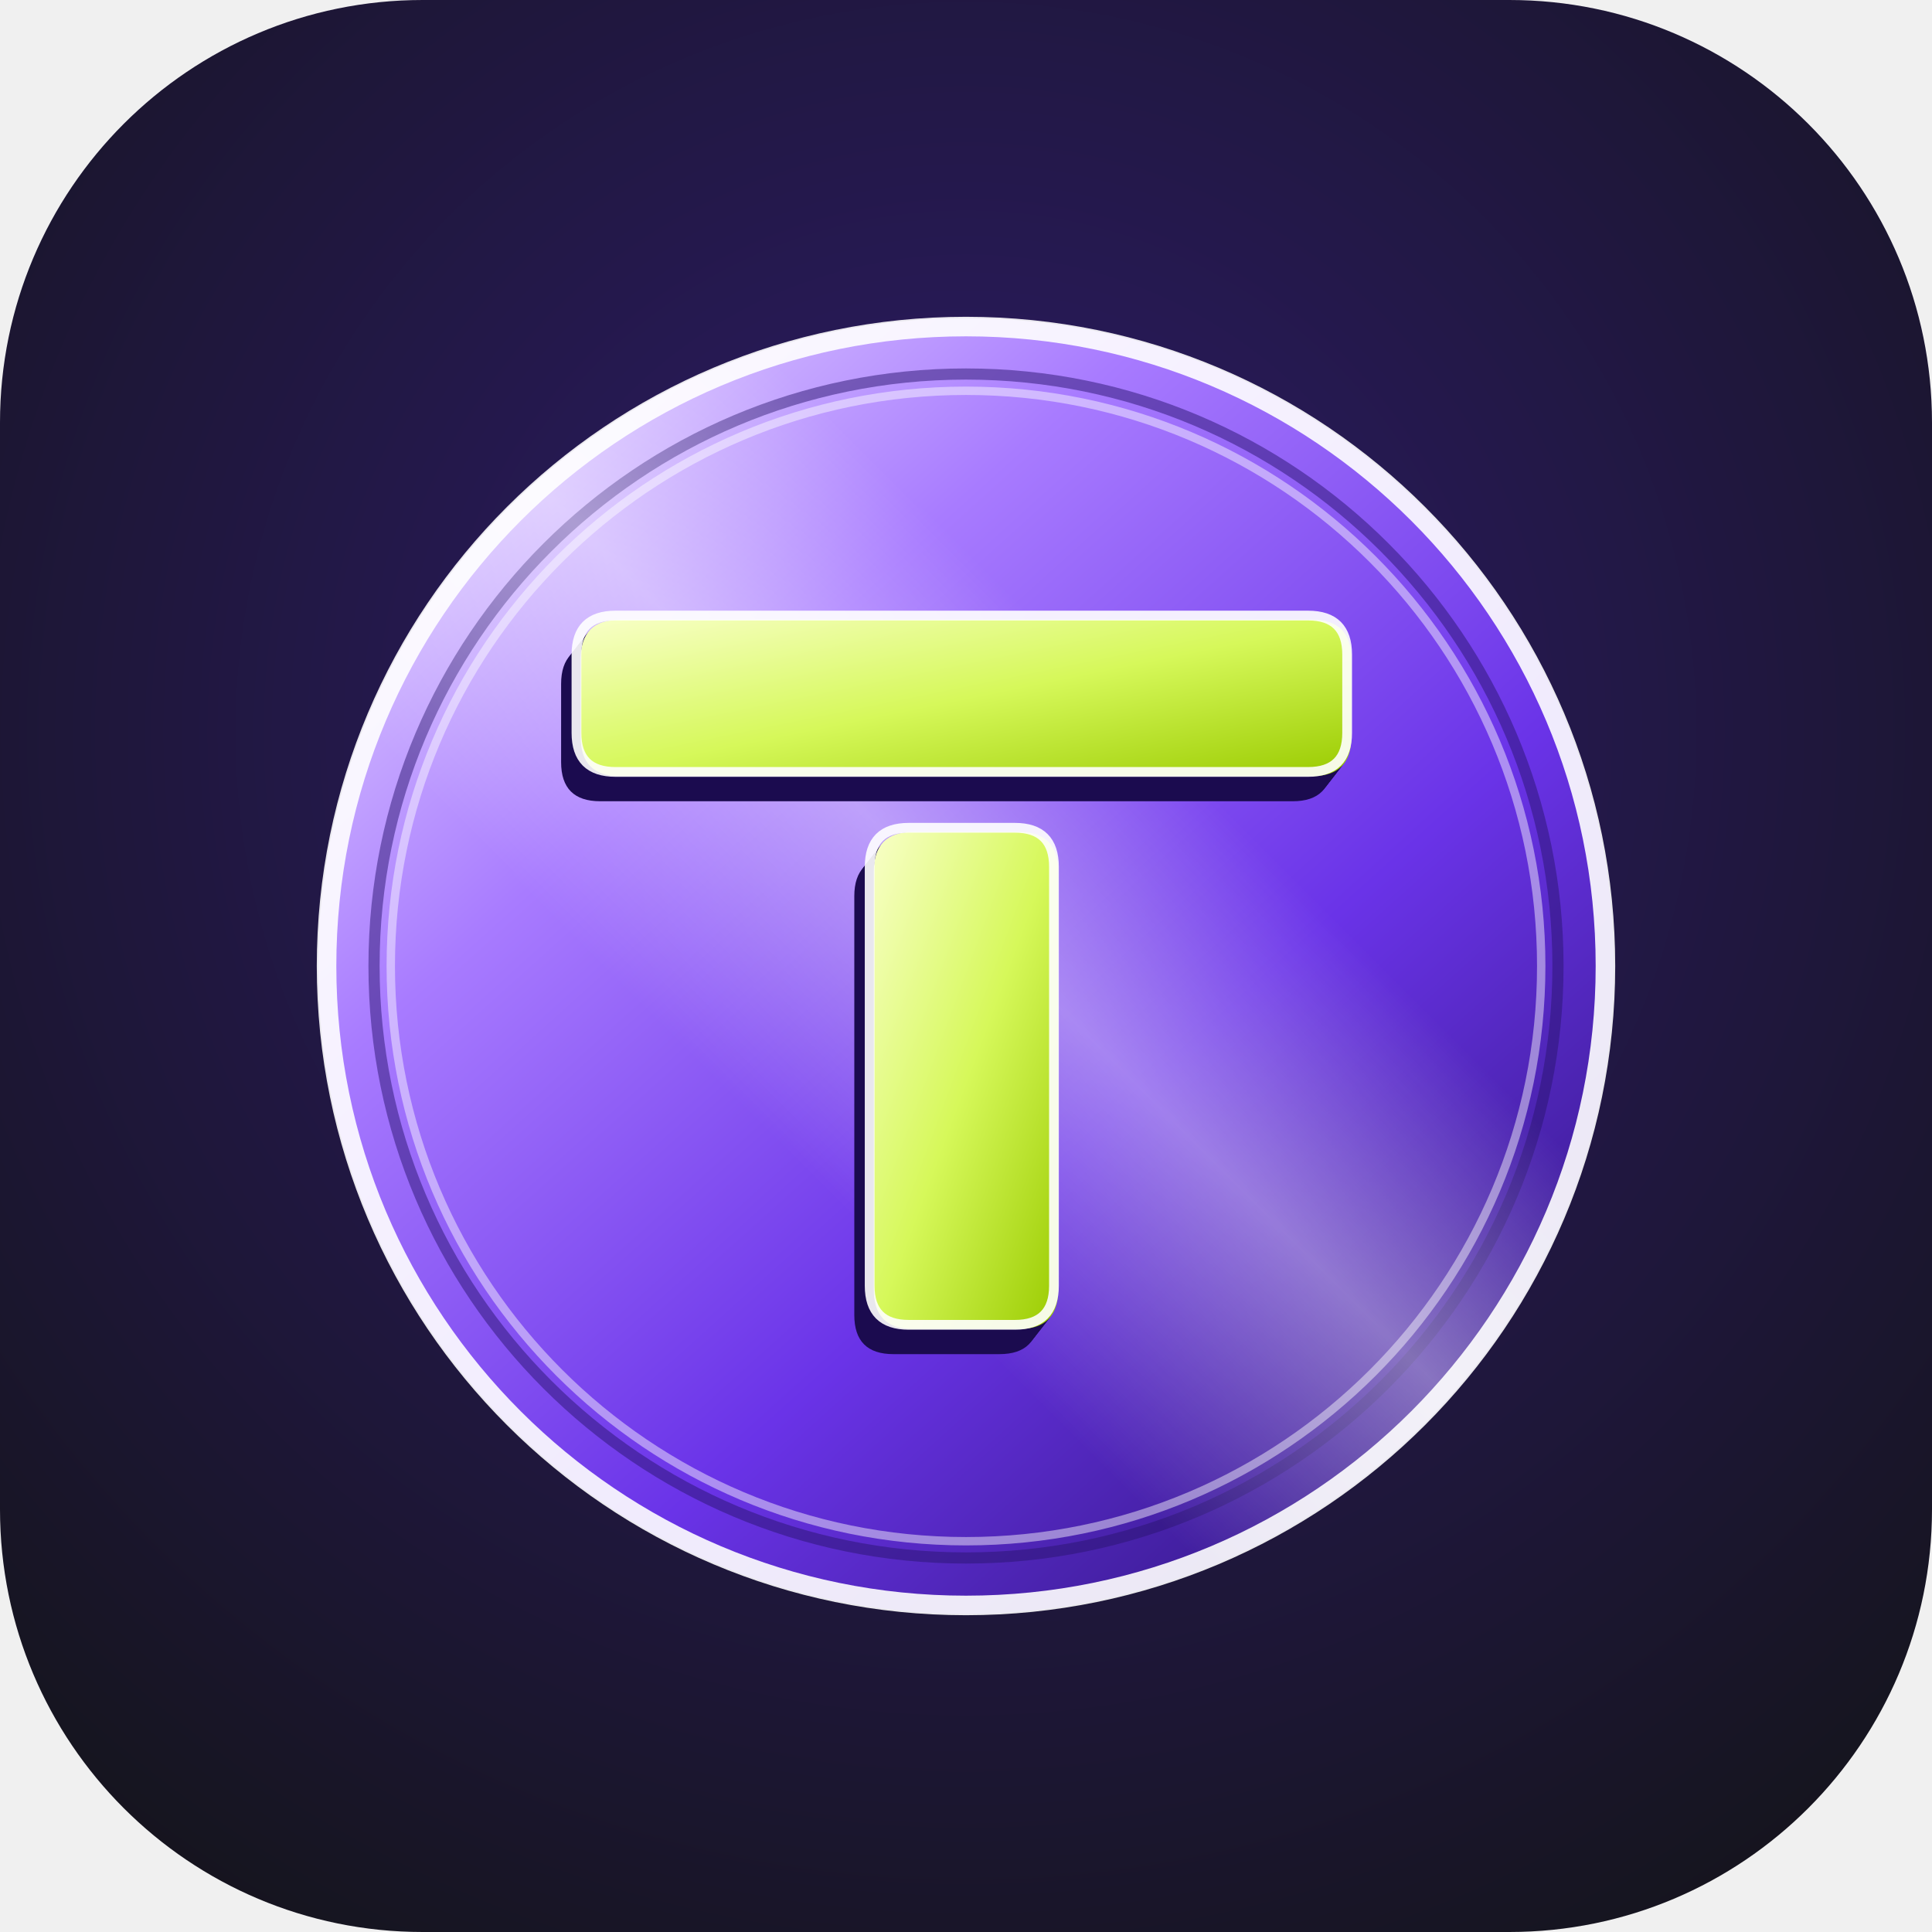
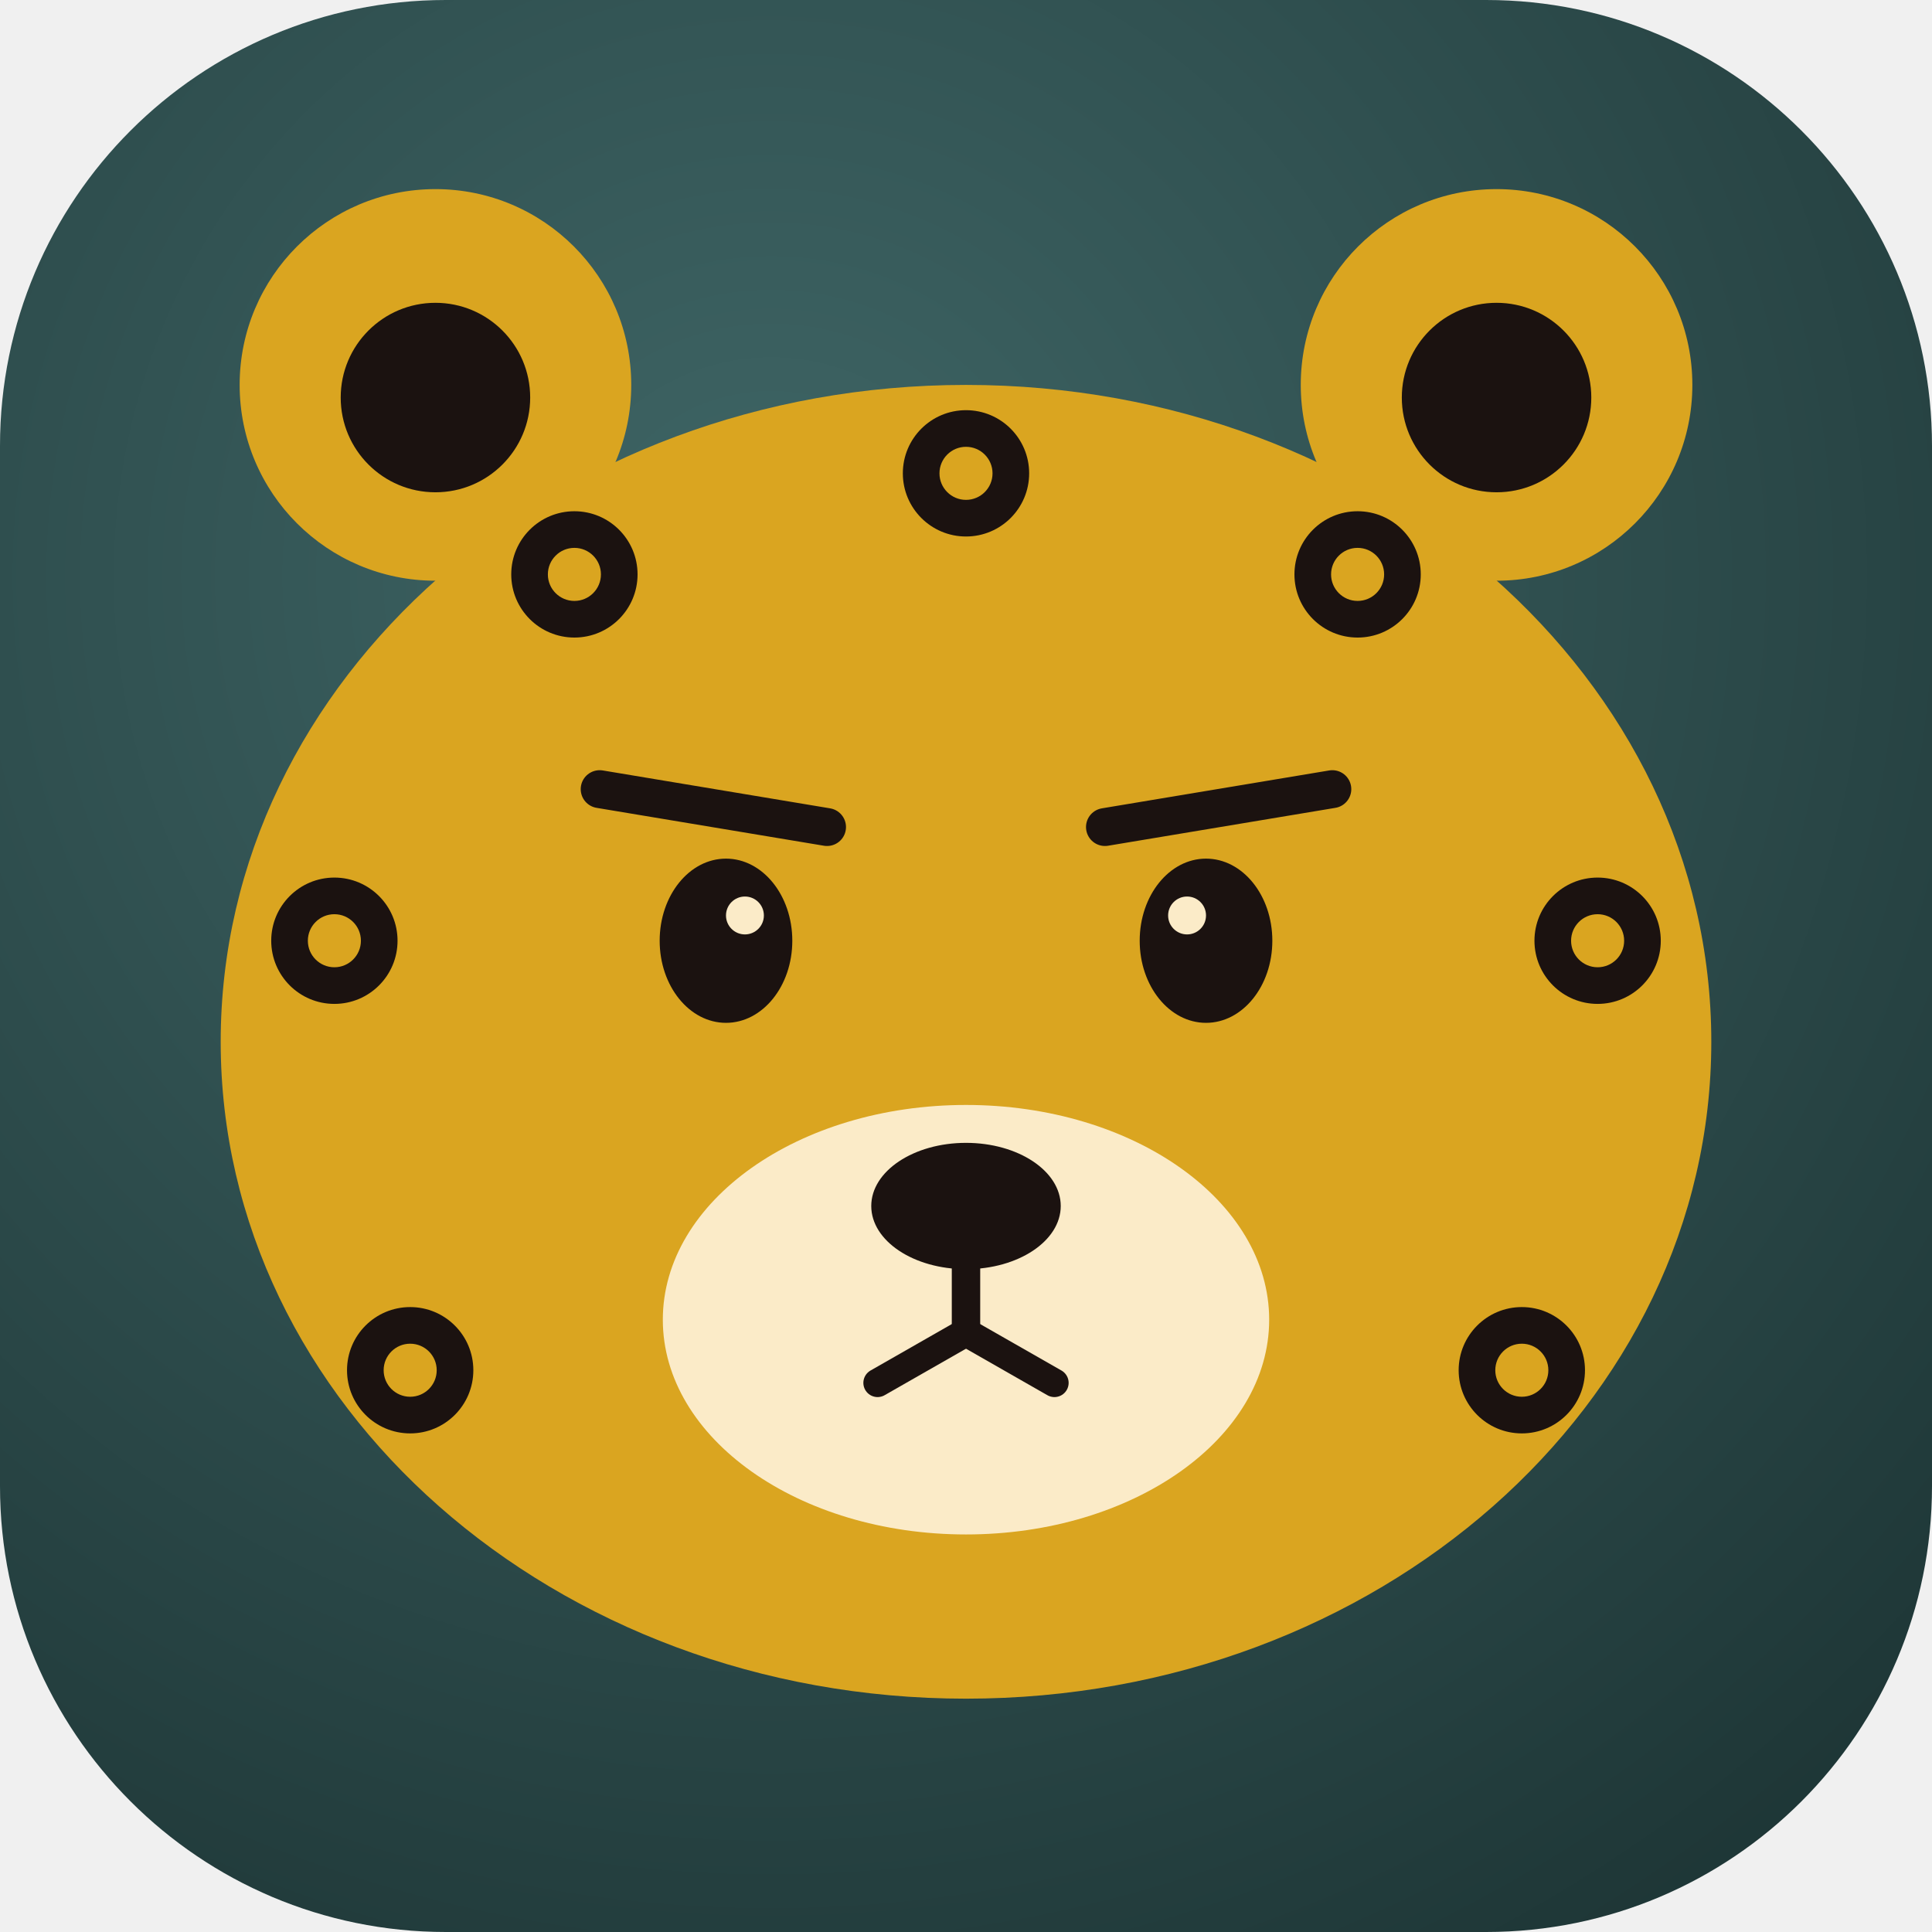
- <svg xmlns="http://www.w3.org/2000/svg" viewBox="0 0 512 512">
+ <svg xmlns="http://www.w3.org/2000/svg" viewBox="-260 -260 520 520">
  <defs>
-     <radialGradient id="g" cx=".5" cy=".38" r=".75">
-       <stop offset="0" stop-color="#2E1B6B" />
-       <stop offset="1" stop-color="#14141A" />
+     <radialGradient id="bg" cx=".4" cy=".3" r=".9">
+       <stop offset="0" stop-color="#3F6666" />
+       <stop offset="1" stop-color="#1B3232" />
    </radialGradient>
  </defs>
-   <rect width="512" height="512" rx="112" fill="url(#g)" />
-   <g transform="translate(256 256) scale(0.74)">
-     <defs>
-       <linearGradient id="f" x1=".05" y1="0" x2=".95" y2="1">
-         <stop offset="0" stop-color="#EFE6FF" />
-         <stop offset=".3" stop-color="#A87BFF" />
-         <stop offset=".62" stop-color="#6A33E8" />
-         <stop offset="1" stop-color="#24106A" />
-       </linearGradient>
-       <linearGradient id="m" x1="0" y1="0" x2="1" y2="1">
-         <stop offset="0" stop-color="#F8FFC7" />
-         <stop offset=".5" stop-color="#D6F85A" />
-         <stop offset="1" stop-color="#9ACB00" />
-       </linearGradient>
-       <linearGradient id="sp" x1="0" y1="1" x2="1" y2="0">
-         <stop offset=".36" stop-color="#fff" stop-opacity="0" />
-         <stop offset=".52" stop-color="#fff" stop-opacity=".38" />
-         <stop offset=".66" stop-color="#fff" stop-opacity="0" />
-       </linearGradient>
-       <clipPath id="c">
-         <circle r="232" />
-       </clipPath>
-     </defs>
-     <circle r="232" fill="url(#f)" />
-     <circle r="229" fill="none" stroke="#fff" stroke-opacity=".9" stroke-width="7" />
-     <circle r="212" fill="none" stroke="#2A1470" stroke-opacity=".5" stroke-width="4" />
-     <circle r="206" fill="none" stroke="#fff" stroke-opacity=".45" stroke-width="3" />
-     <g clip-path="url(#c)">
-       <rect x="-232" y="-232" width="464" height="464" fill="url(#sp)" />
-     </g>
-     <g transform="translate(0 -4)">
-       <g transform="translate(-7.0 9.0)">
-         <path d="M-124,-120 H124 Q138,-120 138,-106 V-78 Q138,-64 124,-64 H-124 Q-138,-64 -138,-78 V-106 Q-138,-120 -124,-120 Z" fill="#1B0B4F" />
-         <path d="M-19,-44 H19 Q33,-44 33,-30 V120 Q33,134 19,134 H-19 Q-33,134 -33,120 V-30 Q-33,-44 -19,-44 Z" fill="#1B0B4F" />
-       </g>
-       <g transform="translate(-6.3 8.1)">
-         <path d="M-124,-120 H124 Q138,-120 138,-106 V-78 Q138,-64 124,-64 H-124 Q-138,-64 -138,-78 V-106 Q-138,-120 -124,-120 Z" fill="#1B0B4F" />
-         <path d="M-19,-44 H19 Q33,-44 33,-30 V120 Q33,134 19,134 H-19 Q-33,134 -33,120 V-30 Q-33,-44 -19,-44 Z" fill="#1B0B4F" />
-       </g>
-       <g transform="translate(-5.6 7.2)">
-         <path d="M-124,-120 H124 Q138,-120 138,-106 V-78 Q138,-64 124,-64 H-124 Q-138,-64 -138,-78 V-106 Q-138,-120 -124,-120 Z" fill="#1B0B4F" />
-         <path d="M-19,-44 H19 Q33,-44 33,-30 V120 Q33,134 19,134 H-19 Q-33,134 -33,120 V-30 Q-33,-44 -19,-44 Z" fill="#1B0B4F" />
-       </g>
-       <g transform="translate(-4.9 6.3)">
-         <path d="M-124,-120 H124 Q138,-120 138,-106 V-78 Q138,-64 124,-64 H-124 Q-138,-64 -138,-78 V-106 Q-138,-120 -124,-120 Z" fill="#1B0B4F" />
-         <path d="M-19,-44 H19 Q33,-44 33,-30 V120 Q33,134 19,134 H-19 Q-33,134 -33,120 V-30 Q-33,-44 -19,-44 Z" fill="#1B0B4F" />
-       </g>
-       <g transform="translate(-4.2 5.4)">
-         <path d="M-124,-120 H124 Q138,-120 138,-106 V-78 Q138,-64 124,-64 H-124 Q-138,-64 -138,-78 V-106 Q-138,-120 -124,-120 Z" fill="#1B0B4F" />
-         <path d="M-19,-44 H19 Q33,-44 33,-30 V120 Q33,134 19,134 H-19 Q-33,134 -33,120 V-30 Q-33,-44 -19,-44 Z" fill="#1B0B4F" />
-       </g>
-       <g transform="translate(-3.5 4.5)">
-         <path d="M-124,-120 H124 Q138,-120 138,-106 V-78 Q138,-64 124,-64 H-124 Q-138,-64 -138,-78 V-106 Q-138,-120 -124,-120 Z" fill="#1B0B4F" />
-         <path d="M-19,-44 H19 Q33,-44 33,-30 V120 Q33,134 19,134 H-19 Q-33,134 -33,120 V-30 Q-33,-44 -19,-44 Z" fill="#1B0B4F" />
-       </g>
-       <g transform="translate(-2.8 3.6)">
-         <path d="M-124,-120 H124 Q138,-120 138,-106 V-78 Q138,-64 124,-64 H-124 Q-138,-64 -138,-78 V-106 Q-138,-120 -124,-120 Z" fill="#1B0B4F" />
-         <path d="M-19,-44 H19 Q33,-44 33,-30 V120 Q33,134 19,134 H-19 Q-33,134 -33,120 V-30 Q-33,-44 -19,-44 Z" fill="#1B0B4F" />
-       </g>
-       <g transform="translate(-2.1 2.7)">
-         <path d="M-124,-120 H124 Q138,-120 138,-106 V-78 Q138,-64 124,-64 H-124 Q-138,-64 -138,-78 V-106 Q-138,-120 -124,-120 Z" fill="#1B0B4F" />
-         <path d="M-19,-44 H19 Q33,-44 33,-30 V120 Q33,134 19,134 H-19 Q-33,134 -33,120 V-30 Q-33,-44 -19,-44 Z" fill="#1B0B4F" />
-       </g>
-       <g transform="translate(-1.4 1.8)">
-         <path d="M-124,-120 H124 Q138,-120 138,-106 V-78 Q138,-64 124,-64 H-124 Q-138,-64 -138,-78 V-106 Q-138,-120 -124,-120 Z" fill="#1B0B4F" />
-         <path d="M-19,-44 H19 Q33,-44 33,-30 V120 Q33,134 19,134 H-19 Q-33,134 -33,120 V-30 Q-33,-44 -19,-44 Z" fill="#1B0B4F" />
-       </g>
-       <g transform="translate(-0.7 0.9)">
-         <path d="M-124,-120 H124 Q138,-120 138,-106 V-78 Q138,-64 124,-64 H-124 Q-138,-64 -138,-78 V-106 Q-138,-120 -124,-120 Z" fill="#1B0B4F" />
-         <path d="M-19,-44 H19 Q33,-44 33,-30 V120 Q33,134 19,134 H-19 Q-33,134 -33,120 V-30 Q-33,-44 -19,-44 Z" fill="#1B0B4F" />
-       </g>
-       <path d="M-124,-120 H124 Q138,-120 138,-106 V-78 Q138,-64 124,-64 H-124 Q-138,-64 -138,-78 V-106 Q-138,-120 -124,-120 Z" fill="url(#m)" />
-       <path d="M-19,-44 H19 Q33,-44 33,-30 V120 Q33,134 19,134 H-19 Q-33,134 -33,120 V-30 Q-33,-44 -19,-44 Z" fill="url(#m)" />
-       <path d="M-124,-120 H124 Q138,-120 138,-106 V-78 Q138,-64 124,-64 H-124 Q-138,-64 -138,-78 V-106 Q-138,-120 -124,-120 Z" fill="none" stroke="#fff" stroke-width="3.5" stroke-opacity=".9" transform="translate(-1.5 -1.5)" />
-       <path d="M-19,-44 H19 Q33,-44 33,-30 V120 Q33,134 19,134 H-19 Q-33,134 -33,120 V-30 Q-33,-44 -19,-44 Z" fill="none" stroke="#fff" stroke-width="3.5" stroke-opacity=".9" transform="translate(-1.5 -1.5)" />
-     </g>
+   <linearGradient id="gold1" x1="0" y1="0" x2="1" y2="1">
+     <stop offset="0" stop-color="#F6DB82" />
+     <stop offset=".5" stop-color="#DAA520" />
+     <stop offset="1" stop-color="#B07C12" />
+   </linearGradient>
+   <linearGradient id="gold2" x1="0" y1="0" x2="1" y2="1">
+     <stop offset="0" stop-color="#E2B032" />
+     <stop offset="1" stop-color="#A06F0E" />
+   </linearGradient>
+   <rect x="-260" y="-260" width="520" height="520" rx="120" fill="url(#bg)" />
+   <g transform="scale(1.7)">
+     <circle cx="-84.0" cy="-92.0" r="31" fill="#DAA520" />
+     <circle cx="-84.0" cy="-90.0" r="15" fill="#1B1210" />
+     <circle cx="84.0" cy="-92.0" r="31" fill="#DAA520" />
+     <circle cx="84.0" cy="-90.0" r="15" fill="#1B1210" />
+     <ellipse cx="0.0" cy="12.0" rx="118" ry="104" fill="#DAA520" />
+     <circle cx="-62.0" cy="-62.0" r="10" fill="#1B1210" />
+     <circle cx="-62.0" cy="-62.0" r="4.2" fill="#DAA520" />
+     <circle cx="0.0" cy="-78.0" r="10" fill="#1B1210" />
+     <circle cx="0.0" cy="-78.0" r="4.2" fill="#DAA520" />
+     <circle cx="62.0" cy="-62.0" r="10" fill="#1B1210" />
+     <circle cx="62.0" cy="-62.0" r="4.2" fill="#DAA520" />
+     <circle cx="-100.0" cy="-4.0" r="10" fill="#1B1210" />
+     <circle cx="-100.0" cy="-4.0" r="4.2" fill="#DAA520" />
+     <circle cx="100.0" cy="-4.0" r="10" fill="#1B1210" />
+     <circle cx="100.0" cy="-4.0" r="4.2" fill="#DAA520" />
+     <circle cx="-88.0" cy="64.0" r="10" fill="#1B1210" />
+     <circle cx="-88.0" cy="64.0" r="4.2" fill="#DAA520" />
+     <circle cx="88.0" cy="64.0" r="10" fill="#1B1210" />
+     <circle cx="88.0" cy="64.0" r="4.2" fill="#DAA520" />
+     <ellipse cx="0.0" cy="56.0" rx="48" ry="34" fill="#FBEBC8" />
+     <ellipse cx="-38.0" cy="-4.0" rx="10.5" ry="13" fill="#1B1210" />
+     <circle cx="-35.0" cy="-8.0" r="3" fill="#FBEBC8" />
+     <line x1="-58" y1="-28" x2="-22" y2="-22" stroke="#1B1210" stroke-width="6" stroke-linecap="round" />
+     <ellipse cx="38.0" cy="-4.0" rx="10.5" ry="13" fill="#1B1210" />
+     <circle cx="35.0" cy="-8.0" r="3" fill="#FBEBC8" />
+     <line x1="58" y1="-28" x2="22" y2="-22" stroke="#1B1210" stroke-width="6" stroke-linecap="round" />
+     <ellipse cx="0.0" cy="38.0" rx="15" ry="10" fill="#1B1210" />
+     <line x1="0" y1="46" x2="0" y2="58" stroke="#1B1210" stroke-width="4.5" stroke-linecap="round" />
+     <line x1="0" y1="58" x2="-14" y2="66" stroke="#1B1210" stroke-width="4.5" stroke-linecap="round" />
+     <line x1="0" y1="58" x2="14" y2="66" stroke="#1B1210" stroke-width="4.5" stroke-linecap="round" />
  </g>
</svg>
